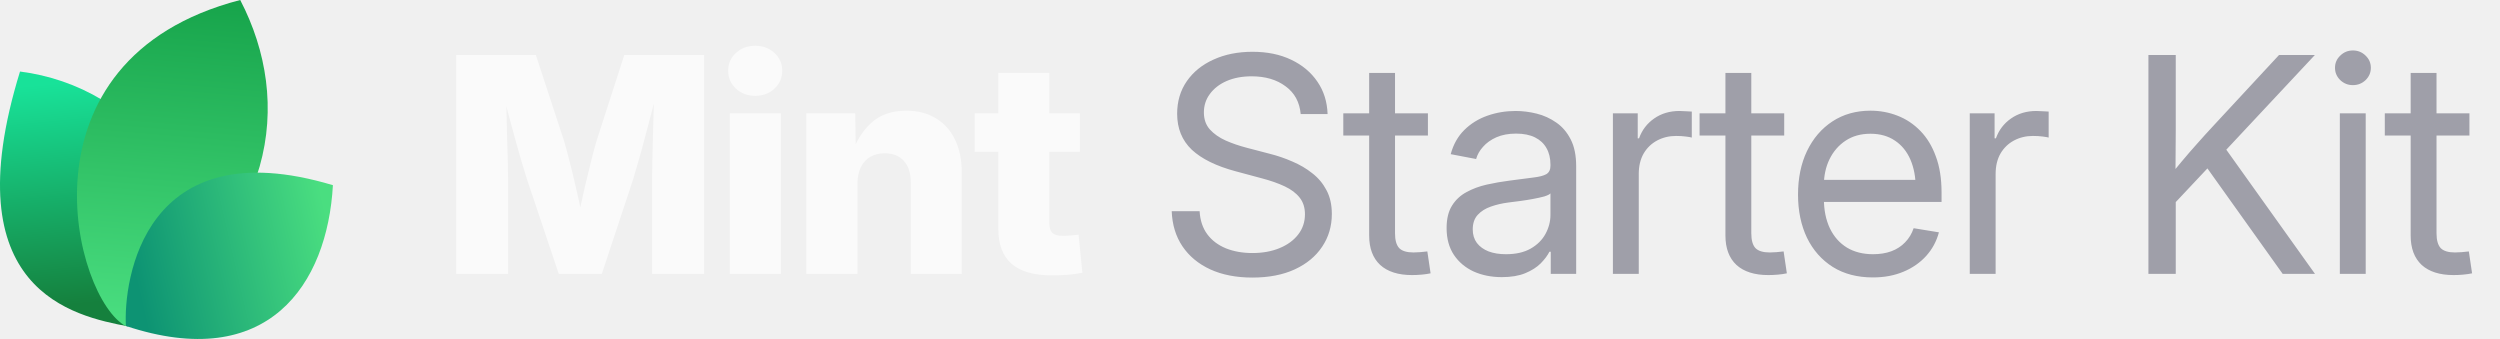
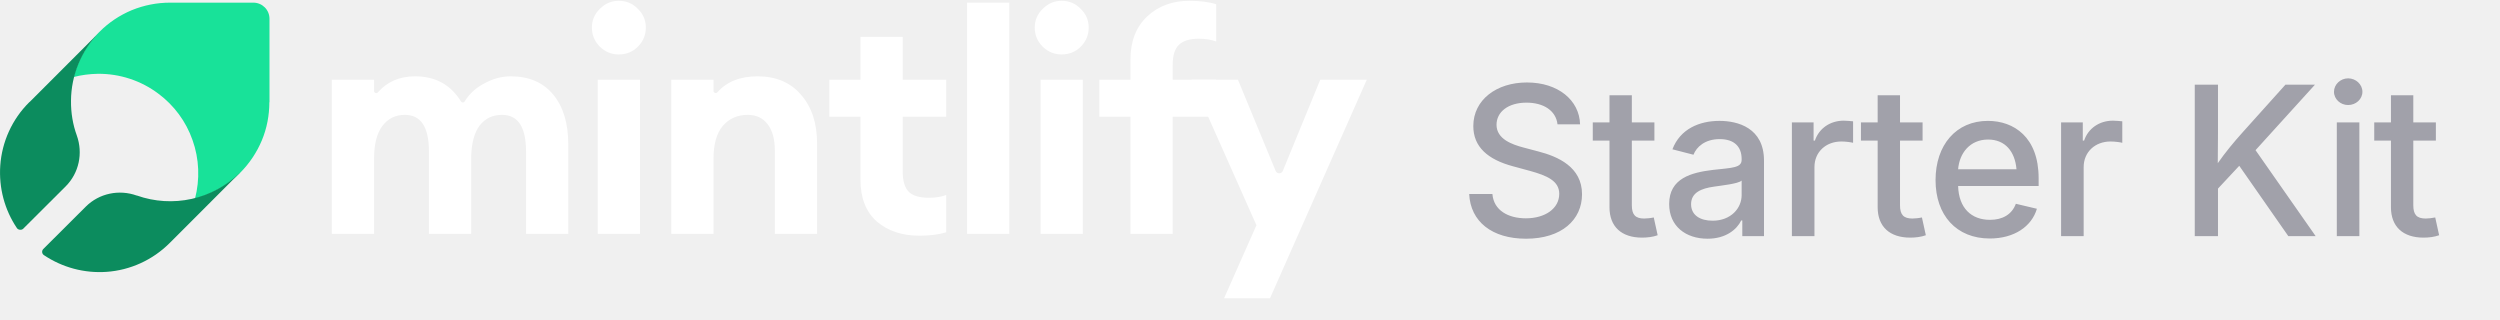
- <svg xmlns="http://www.w3.org/2000/svg" width="177" height="24" viewBox="0 0 177 24" fill="none">
-   <path d="M9.061 23.108C5.268 22.377 -3.391 20.627 1.417 5.064C9.634 6.099 16.973 14.064 9.061 23.108Z" fill="url(#paint0_linear_17557_2145)" />
-   <path d="M8.919 23.094C5.276 21.222 0.784 4.209 17.007 0C20.757 7.193 19.621 16.545 8.919 23.094Z" fill="url(#paint1_linear_17557_2145)" />
-   <path d="M8.914 23.079C8.735 19.882 10.159 9.085 23.57 13.111C23.181 20.123 18.984 26.418 8.914 23.079Z" fill="url(#paint2_linear_17557_2145)" />
-   <path d="M32.301 19.392V3.894H37.938L39.925 9.948C40.036 10.315 40.164 10.787 40.31 11.362C40.462 11.938 40.611 12.552 40.757 13.204C40.91 13.855 41.048 14.483 41.173 15.086C41.305 15.682 41.412 16.192 41.495 16.615H40.695C40.771 16.192 40.871 15.682 40.996 15.086C41.128 14.49 41.267 13.866 41.412 13.214C41.565 12.562 41.714 11.948 41.86 11.373C42.005 10.79 42.133 10.315 42.244 9.948L44.2 3.894H49.848V19.392H46.166V12.704C46.166 12.357 46.173 11.917 46.187 11.383C46.2 10.849 46.214 10.27 46.228 9.646C46.249 9.022 46.266 8.391 46.28 7.753C46.301 7.115 46.311 6.519 46.311 5.964H46.623C46.485 6.561 46.332 7.181 46.166 7.826C45.999 8.471 45.833 9.102 45.666 9.719C45.507 10.336 45.351 10.901 45.198 11.414C45.053 11.928 44.928 12.357 44.824 12.704L42.608 19.392H39.561L37.314 12.704C37.203 12.357 37.072 11.928 36.919 11.414C36.773 10.901 36.614 10.34 36.441 9.729C36.274 9.112 36.104 8.481 35.931 7.836C35.764 7.192 35.608 6.567 35.463 5.964H35.827C35.834 6.512 35.844 7.105 35.858 7.743C35.872 8.374 35.886 9.005 35.9 9.636C35.92 10.26 35.938 10.839 35.952 11.373C35.965 11.907 35.972 12.351 35.972 12.704V19.392H32.301ZM51.668 19.392V8.024H55.288V19.392H51.668ZM53.468 6.786C52.927 6.786 52.473 6.616 52.105 6.276C51.738 5.93 51.554 5.507 51.554 5.007C51.554 4.508 51.738 4.088 52.105 3.749C52.473 3.409 52.927 3.239 53.468 3.239C54.009 3.239 54.463 3.409 54.83 3.749C55.198 4.082 55.382 4.501 55.382 5.007C55.382 5.507 55.198 5.93 54.83 6.276C54.463 6.616 54.009 6.786 53.468 6.786ZM60.708 13.027V19.392H57.088V8.024H60.551L60.593 10.967H60.281C60.593 10.024 61.061 9.268 61.685 8.7C62.309 8.124 63.138 7.836 64.171 7.836C64.975 7.836 65.672 8.017 66.262 8.377C66.851 8.731 67.302 9.234 67.614 9.885C67.933 10.537 68.092 11.307 68.092 12.194V19.392H64.483V12.912C64.483 12.26 64.32 11.754 63.994 11.394C63.675 11.033 63.221 10.853 62.632 10.853C62.25 10.853 61.914 10.936 61.623 11.102C61.332 11.269 61.106 11.515 60.947 11.841C60.787 12.16 60.708 12.555 60.708 13.027ZM76.456 8.024V10.749H69.008V8.024H76.456ZM70.683 5.163H74.292V15.783C74.292 16.102 74.361 16.334 74.5 16.48C74.646 16.625 74.899 16.698 75.259 16.698C75.405 16.698 75.596 16.688 75.831 16.667C76.074 16.646 76.251 16.629 76.362 16.615L76.632 19.309C76.313 19.378 75.963 19.427 75.582 19.455C75.207 19.482 74.836 19.496 74.469 19.496C73.2 19.496 72.25 19.222 71.619 18.674C70.995 18.127 70.683 17.308 70.683 16.22V5.163Z" fill="#FAFAFA" />
-   <path d="M88.667 19.652C87.523 19.652 86.528 19.458 85.682 19.07C84.843 18.681 84.188 18.137 83.716 17.437C83.245 16.736 82.992 15.908 82.957 14.951H84.933C84.968 15.596 85.148 16.14 85.474 16.584C85.8 17.021 86.24 17.354 86.795 17.582C87.35 17.804 87.974 17.915 88.667 17.915C89.388 17.915 90.026 17.801 90.581 17.572C91.143 17.343 91.583 17.024 91.902 16.615C92.228 16.199 92.391 15.717 92.391 15.169C92.391 14.698 92.266 14.306 92.017 13.994C91.767 13.675 91.413 13.408 90.956 13.193C90.498 12.978 89.954 12.787 89.323 12.621L87.502 12.132C86.123 11.765 85.082 11.255 84.382 10.603C83.689 9.944 83.342 9.095 83.342 8.055C83.342 7.174 83.571 6.404 84.028 5.746C84.486 5.087 85.117 4.577 85.921 4.217C86.726 3.849 87.645 3.666 88.678 3.666C89.718 3.666 90.63 3.853 91.413 4.227C92.204 4.602 92.824 5.122 93.275 5.787C93.726 6.446 93.965 7.209 93.993 8.076H92.089C92.013 7.23 91.656 6.574 91.018 6.11C90.387 5.638 89.586 5.403 88.615 5.403C87.95 5.403 87.36 5.513 86.847 5.735C86.341 5.957 85.946 6.262 85.661 6.651C85.377 7.032 85.235 7.469 85.235 7.961C85.235 8.447 85.377 8.849 85.661 9.168C85.946 9.48 86.317 9.74 86.774 9.948C87.232 10.149 87.724 10.319 88.251 10.457L89.884 10.884C90.439 11.023 90.977 11.206 91.496 11.435C92.023 11.657 92.495 11.934 92.911 12.267C93.334 12.593 93.67 12.995 93.92 13.474C94.17 13.945 94.294 14.504 94.294 15.149C94.294 16.015 94.066 16.788 93.608 17.468C93.157 18.148 92.512 18.681 91.673 19.07C90.834 19.458 89.832 19.652 88.667 19.652ZM101.097 8.024V9.594H95.106V8.024H101.097ZM96.937 5.163H98.767V16.521C98.767 17 98.865 17.347 99.059 17.562C99.26 17.77 99.6 17.874 100.078 17.874C100.21 17.874 100.366 17.867 100.546 17.853C100.733 17.832 100.903 17.815 101.056 17.801L101.285 19.351C101.097 19.392 100.886 19.423 100.65 19.444C100.414 19.465 100.189 19.475 99.974 19.475C98.996 19.475 98.244 19.236 97.717 18.758C97.197 18.272 96.937 17.579 96.937 16.677V5.163ZM106.33 19.621C105.595 19.621 104.932 19.489 104.343 19.226C103.754 18.955 103.285 18.564 102.939 18.05C102.592 17.53 102.419 16.896 102.419 16.147C102.419 15.495 102.547 14.965 102.804 14.556C103.06 14.146 103.403 13.828 103.833 13.599C104.263 13.363 104.742 13.186 105.269 13.068C105.796 12.95 106.333 12.857 106.881 12.787C107.574 12.69 108.132 12.617 108.555 12.569C108.978 12.52 109.287 12.441 109.481 12.33C109.675 12.212 109.772 12.014 109.772 11.737V11.654C109.772 11.203 109.679 10.815 109.492 10.489C109.311 10.163 109.041 9.91 108.68 9.729C108.32 9.549 107.872 9.459 107.338 9.459C106.805 9.459 106.34 9.546 105.945 9.719C105.556 9.892 105.241 10.118 104.998 10.395C104.755 10.665 104.593 10.953 104.509 11.258L102.71 10.915C102.897 10.222 103.22 9.65 103.677 9.199C104.135 8.748 104.679 8.412 105.31 8.19C105.941 7.968 106.607 7.857 107.307 7.857C107.8 7.857 108.295 7.92 108.795 8.044C109.301 8.169 109.765 8.381 110.188 8.679C110.611 8.97 110.951 9.369 111.208 9.875C111.464 10.374 111.593 11.005 111.593 11.768V19.392H109.793V17.822H109.7C109.568 18.085 109.363 18.359 109.086 18.643C108.809 18.921 108.444 19.153 107.994 19.34C107.543 19.527 106.988 19.621 106.33 19.621ZM106.621 17.998C107.321 17.998 107.904 17.867 108.368 17.603C108.84 17.333 109.19 16.986 109.419 16.563C109.654 16.133 109.772 15.682 109.772 15.211V13.692C109.703 13.769 109.554 13.841 109.325 13.911C109.096 13.973 108.829 14.032 108.524 14.088C108.226 14.143 107.921 14.192 107.609 14.233C107.304 14.275 107.033 14.309 106.798 14.337C106.354 14.393 105.938 14.49 105.549 14.628C105.168 14.76 104.86 14.954 104.624 15.211C104.388 15.467 104.27 15.811 104.27 16.241C104.27 16.615 104.367 16.934 104.561 17.198C104.762 17.461 105.04 17.662 105.393 17.801C105.747 17.933 106.156 17.998 106.621 17.998ZM114.193 19.392V8.024H115.951V9.792H116.045C116.253 9.209 116.61 8.741 117.116 8.388C117.622 8.034 118.219 7.857 118.905 7.857C119.058 7.857 119.217 7.864 119.384 7.878C119.55 7.885 119.682 7.892 119.779 7.899V9.74C119.716 9.719 119.578 9.695 119.363 9.667C119.155 9.639 118.922 9.625 118.666 9.625C118.174 9.625 117.726 9.733 117.324 9.948C116.922 10.163 116.603 10.471 116.367 10.874C116.138 11.276 116.024 11.758 116.024 12.319V19.392H114.193ZM126.322 8.024V9.594H120.33V8.024H126.322ZM122.161 5.163H123.992V16.521C123.992 17 124.089 17.347 124.283 17.562C124.484 17.77 124.824 17.874 125.302 17.874C125.434 17.874 125.59 17.867 125.77 17.853C125.958 17.832 126.127 17.815 126.28 17.801L126.509 19.351C126.322 19.392 126.11 19.423 125.874 19.444C125.639 19.465 125.413 19.475 125.198 19.475C124.221 19.475 123.468 19.236 122.941 18.758C122.421 18.272 122.161 17.579 122.161 16.677V5.163ZM132.604 19.642C131.502 19.642 130.555 19.396 129.765 18.903C128.974 18.404 128.364 17.714 127.934 16.834C127.511 15.946 127.3 14.927 127.3 13.775C127.3 12.611 127.511 11.584 127.934 10.697C128.364 9.802 128.964 9.102 129.734 8.596C130.51 8.089 131.408 7.836 132.428 7.836C133.1 7.836 133.738 7.954 134.341 8.19C134.952 8.426 135.489 8.783 135.954 9.261C136.425 9.74 136.793 10.343 137.056 11.071C137.327 11.792 137.462 12.645 137.462 13.63V14.296H128.433V12.735H136.463L135.631 13.297C135.631 12.541 135.506 11.876 135.257 11.3C135.007 10.725 134.643 10.277 134.165 9.958C133.686 9.632 133.107 9.469 132.428 9.469C131.748 9.469 131.162 9.632 130.67 9.958C130.177 10.284 129.796 10.725 129.526 11.279C129.262 11.827 129.13 12.441 129.13 13.12V14.046C129.13 14.864 129.273 15.572 129.557 16.168C129.841 16.757 130.243 17.211 130.763 17.53C131.283 17.842 131.901 17.998 132.615 17.998C133.093 17.998 133.523 17.929 133.905 17.79C134.293 17.645 134.619 17.433 134.882 17.156C135.153 16.879 135.354 16.546 135.486 16.157L137.275 16.449C137.108 17.08 136.81 17.634 136.38 18.113C135.95 18.591 135.413 18.966 134.768 19.236C134.123 19.507 133.402 19.642 132.604 19.642ZM139.459 19.392V8.024H141.217V9.792H141.311C141.519 9.209 141.876 8.741 142.382 8.388C142.888 8.034 143.485 7.857 144.171 7.857C144.324 7.857 144.483 7.864 144.649 7.878C144.816 7.885 144.948 7.892 145.045 7.899V9.74C144.982 9.719 144.844 9.695 144.629 9.667C144.421 9.639 144.188 9.625 143.932 9.625C143.439 9.625 142.992 9.733 142.59 9.948C142.188 10.163 141.869 10.471 141.633 10.874C141.404 11.276 141.29 11.758 141.29 12.319V19.392H139.459ZM153.429 14.961V12.715C153.783 12.257 154.136 11.82 154.49 11.404C154.844 10.981 155.204 10.565 155.572 10.156C155.939 9.74 156.314 9.327 156.695 8.918L161.355 3.894H163.893L157.277 10.967H157.184L153.429 14.961ZM152.108 19.392V3.894H154.043V9.241L154.022 12.559L154.043 13.505V19.392H152.108ZM161.615 19.392L155.967 11.477L157.173 9.969L163.903 19.392H161.615ZM165.661 19.392V8.024H167.492V19.392H165.661ZM166.587 6.027C166.24 6.027 165.942 5.909 165.692 5.673C165.443 5.43 165.318 5.139 165.318 4.799C165.318 4.459 165.443 4.172 165.692 3.936C165.942 3.693 166.24 3.572 166.587 3.572C166.934 3.572 167.232 3.693 167.482 3.936C167.731 4.172 167.856 4.459 167.856 4.799C167.856 5.139 167.731 5.43 167.482 5.673C167.232 5.909 166.934 6.027 166.587 6.027ZM174.836 8.024V9.594H168.844V8.024H174.836ZM170.675 5.163H172.506V16.521C172.506 17 172.603 17.347 172.797 17.562C172.998 17.77 173.338 17.874 173.816 17.874C173.948 17.874 174.104 17.867 174.284 17.853C174.472 17.832 174.641 17.815 174.794 17.801L175.023 19.351C174.836 19.392 174.624 19.423 174.388 19.444C174.153 19.465 173.927 19.475 173.712 19.475C172.735 19.475 171.982 19.236 171.455 18.758C170.935 18.272 170.675 17.579 170.675 16.677V5.163Z" fill="#9F9FA9" />
-   <defs>
-     <linearGradient id="paint0_linear_17557_2145" x1="3.776" y1="5.916" x2="5.232" y2="21.559" gradientUnits="userSpaceOnUse">
-       <stop stop-color="#18E299" />
-       <stop offset="1" stop-color="#15803D" />
-     </linearGradient>
-     <linearGradient id="paint1_linear_17557_2145" x1="12.171" y1="-0.718" x2="10.19" y2="22.983" gradientUnits="userSpaceOnUse">
-       <stop stop-color="#16A34A" />
-       <stop offset="1" stop-color="#4ADE80" />
-     </linearGradient>
-     <linearGradient id="paint2_linear_17557_2145" x1="23.133" y1="15.353" x2="9.338" y2="18.52" gradientUnits="userSpaceOnUse">
-       <stop stop-color="#4ADE80" />
-       <stop offset="1" stop-color="#0D9373" />
-     </linearGradient>
-   </defs>
+ <svg xmlns="http://www.w3.org/2000/svg" width="180" height="23" viewBox="0 0 180 23" fill="none">
+   <path d="M91.44 21.476H88.133L90.464 16.216L85.802 5.74H89.132L91.847 12.307C91.943 12.536 92.268 12.536 92.362 12.306L95.058 5.74H98.409L91.44 21.476Z" fill="white" />
+   <path d="M81.393 16.837V8.403H79.152V5.74H81.393V4.297C81.393 2.98 81.792 1.944 82.592 1.19C83.391 0.435 84.404 0.058 85.633 0.058C86.387 0.058 87.031 0.139 87.564 0.302V2.988C87.208 2.854 86.794 2.788 86.32 2.788C85.655 2.788 85.174 2.936 84.878 3.232C84.582 3.513 84.434 3.994 84.434 4.674V5.74H87.564V8.403H84.434V16.837H81.393Z" fill="white" />
+   <path d="M76.433 3.92C75.915 3.92 75.463 3.735 75.079 3.365C74.694 2.98 74.502 2.521 74.502 1.989C74.502 1.456 74.694 1.005 75.079 0.635C75.463 0.25 75.915 0.058 76.433 0.058C76.98 0.058 77.438 0.25 77.809 0.635C78.193 1.005 78.386 1.456 78.386 1.989C78.386 2.521 78.193 2.98 77.809 3.365C77.438 3.735 76.98 3.92 76.433 3.92ZM74.924 16.837V5.74H77.964V16.837H74.924Z" fill="white" />
+   <path d="M69.628 16.837V0.191H72.669V16.837H69.628Z" fill="white" />
+   <path d="M66.194 16.97C64.951 16.97 63.93 16.63 63.131 15.949C62.347 15.254 61.955 14.255 61.955 12.953V8.403H59.713V5.74H61.955V2.655H64.995V5.74H68.125V8.403H64.995V12.354C64.995 13.034 65.143 13.523 65.439 13.819C65.735 14.1 66.216 14.24 66.882 14.24C67.355 14.24 67.769 14.174 68.125 14.04V16.726C67.592 16.889 66.948 16.97 66.194 16.97Z" fill="white" />
+   <path d="M48.332 16.837V5.74H51.373V6.551C51.373 6.688 51.559 6.748 51.65 6.646C52.328 5.879 53.293 5.495 54.546 5.495C55.878 5.495 56.921 5.939 57.676 6.827C58.445 7.7 58.83 8.869 58.83 10.334V16.837H55.789V10.844C55.789 10.03 55.619 9.402 55.279 8.958C54.939 8.499 54.458 8.27 53.836 8.27C53.096 8.27 52.497 8.536 52.038 9.069C51.594 9.601 51.373 10.386 51.373 11.421V16.837H48.332Z" fill="white" />
+   <path d="M44.547 3.92C44.029 3.92 43.578 3.735 43.193 3.365C42.809 2.98 42.616 2.521 42.616 1.989C42.616 1.456 42.809 1.005 43.193 0.635C43.578 0.25 44.029 0.058 44.547 0.058C45.095 0.058 45.553 0.25 45.923 0.635C46.308 1.005 46.5 1.456 46.5 1.989C46.5 2.521 46.308 2.98 45.923 3.365C45.553 3.735 45.095 3.92 44.547 3.92ZM43.038 16.837V5.74H46.079V16.837H43.038Z" fill="white" />
+   <path d="M37.875 16.837V10.911C37.875 9.15 37.298 8.27 36.144 8.27C35.478 8.27 34.945 8.521 34.546 9.024C34.161 9.527 33.954 10.275 33.924 11.266V16.837H30.884V10.911C30.884 9.15 30.306 8.27 29.152 8.27C28.472 8.27 27.932 8.536 27.532 9.069C27.133 9.601 26.933 10.386 26.933 11.421V16.837H23.892V5.74H26.933V6.559C26.933 6.695 27.116 6.755 27.206 6.652C27.878 5.881 28.771 5.495 29.885 5.495C31.349 5.495 32.452 6.1 33.193 7.309C33.252 7.404 33.395 7.403 33.454 7.307C33.774 6.78 34.219 6.361 34.79 6.05C35.441 5.68 36.099 5.495 36.765 5.495C38.082 5.495 39.103 5.932 39.828 6.805C40.553 7.678 40.916 8.876 40.916 10.4V16.837H37.875Z" fill="white" />
+   <path d="M19.403 7.362V1.35C19.403 0.705 18.879 0.191 18.244 0.191H12.235C11.291 0.191 10.357 0.378 9.487 0.733C8.618 1.098 7.824 1.621 7.16 2.295L7.114 2.341C6.235 3.23 5.609 4.333 5.291 5.548C5.861 5.399 6.45 5.324 7.039 5.314C8.609 5.296 10.151 5.801 11.403 6.745C12.534 7.586 13.394 8.746 13.861 10.083C14.347 11.438 14.403 12.916 14.039 14.309C15.244 13.991 16.356 13.364 17.244 12.486L17.291 12.439C17.954 11.775 18.487 10.98 18.851 10.111C19.216 9.241 19.393 8.306 19.393 7.362H19.403Z" fill="#18E299" />
+   <path d="M5.112 7.26C5.121 5.416 5.857 3.646 7.151 2.324L2.151 7.326C2.133 7.344 2.114 7.354 2.095 7.372C0.876 8.583 0.14 10.204 0.019 11.918C-0.092 13.52 0.327 15.103 1.22 16.426C1.306 16.552 1.537 16.593 1.667 16.472L4.73 13.417C5.689 12.458 5.987 11.033 5.531 9.757C5.242 8.965 5.103 8.117 5.112 7.26Z" fill="#0C8C5E" />
+   <path d="M17.262 12.44C16.303 13.38 15.102 14.032 13.799 14.321C12.486 14.61 11.127 14.526 9.861 14.079C9.861 14.079 9.851 14.079 9.842 14.079C8.567 13.622 7.142 13.921 6.183 14.871L3.12 17.926C2.99 18.056 3.009 18.27 3.167 18.373C4.489 19.258 6.072 19.686 7.673 19.574C9.386 19.453 10.997 18.717 12.216 17.497L12.263 17.451L17.262 12.449V12.44Z" fill="#0C8C5E" />
+   <text x="105" y="17" font-family="Inter, ui-sans-serif, system-ui, -apple-system, sans-serif" font-size="15" font-weight="500" fill="#A1A1AA" letter-spacing="-0.01em">Starter Kit</text>
</svg>
